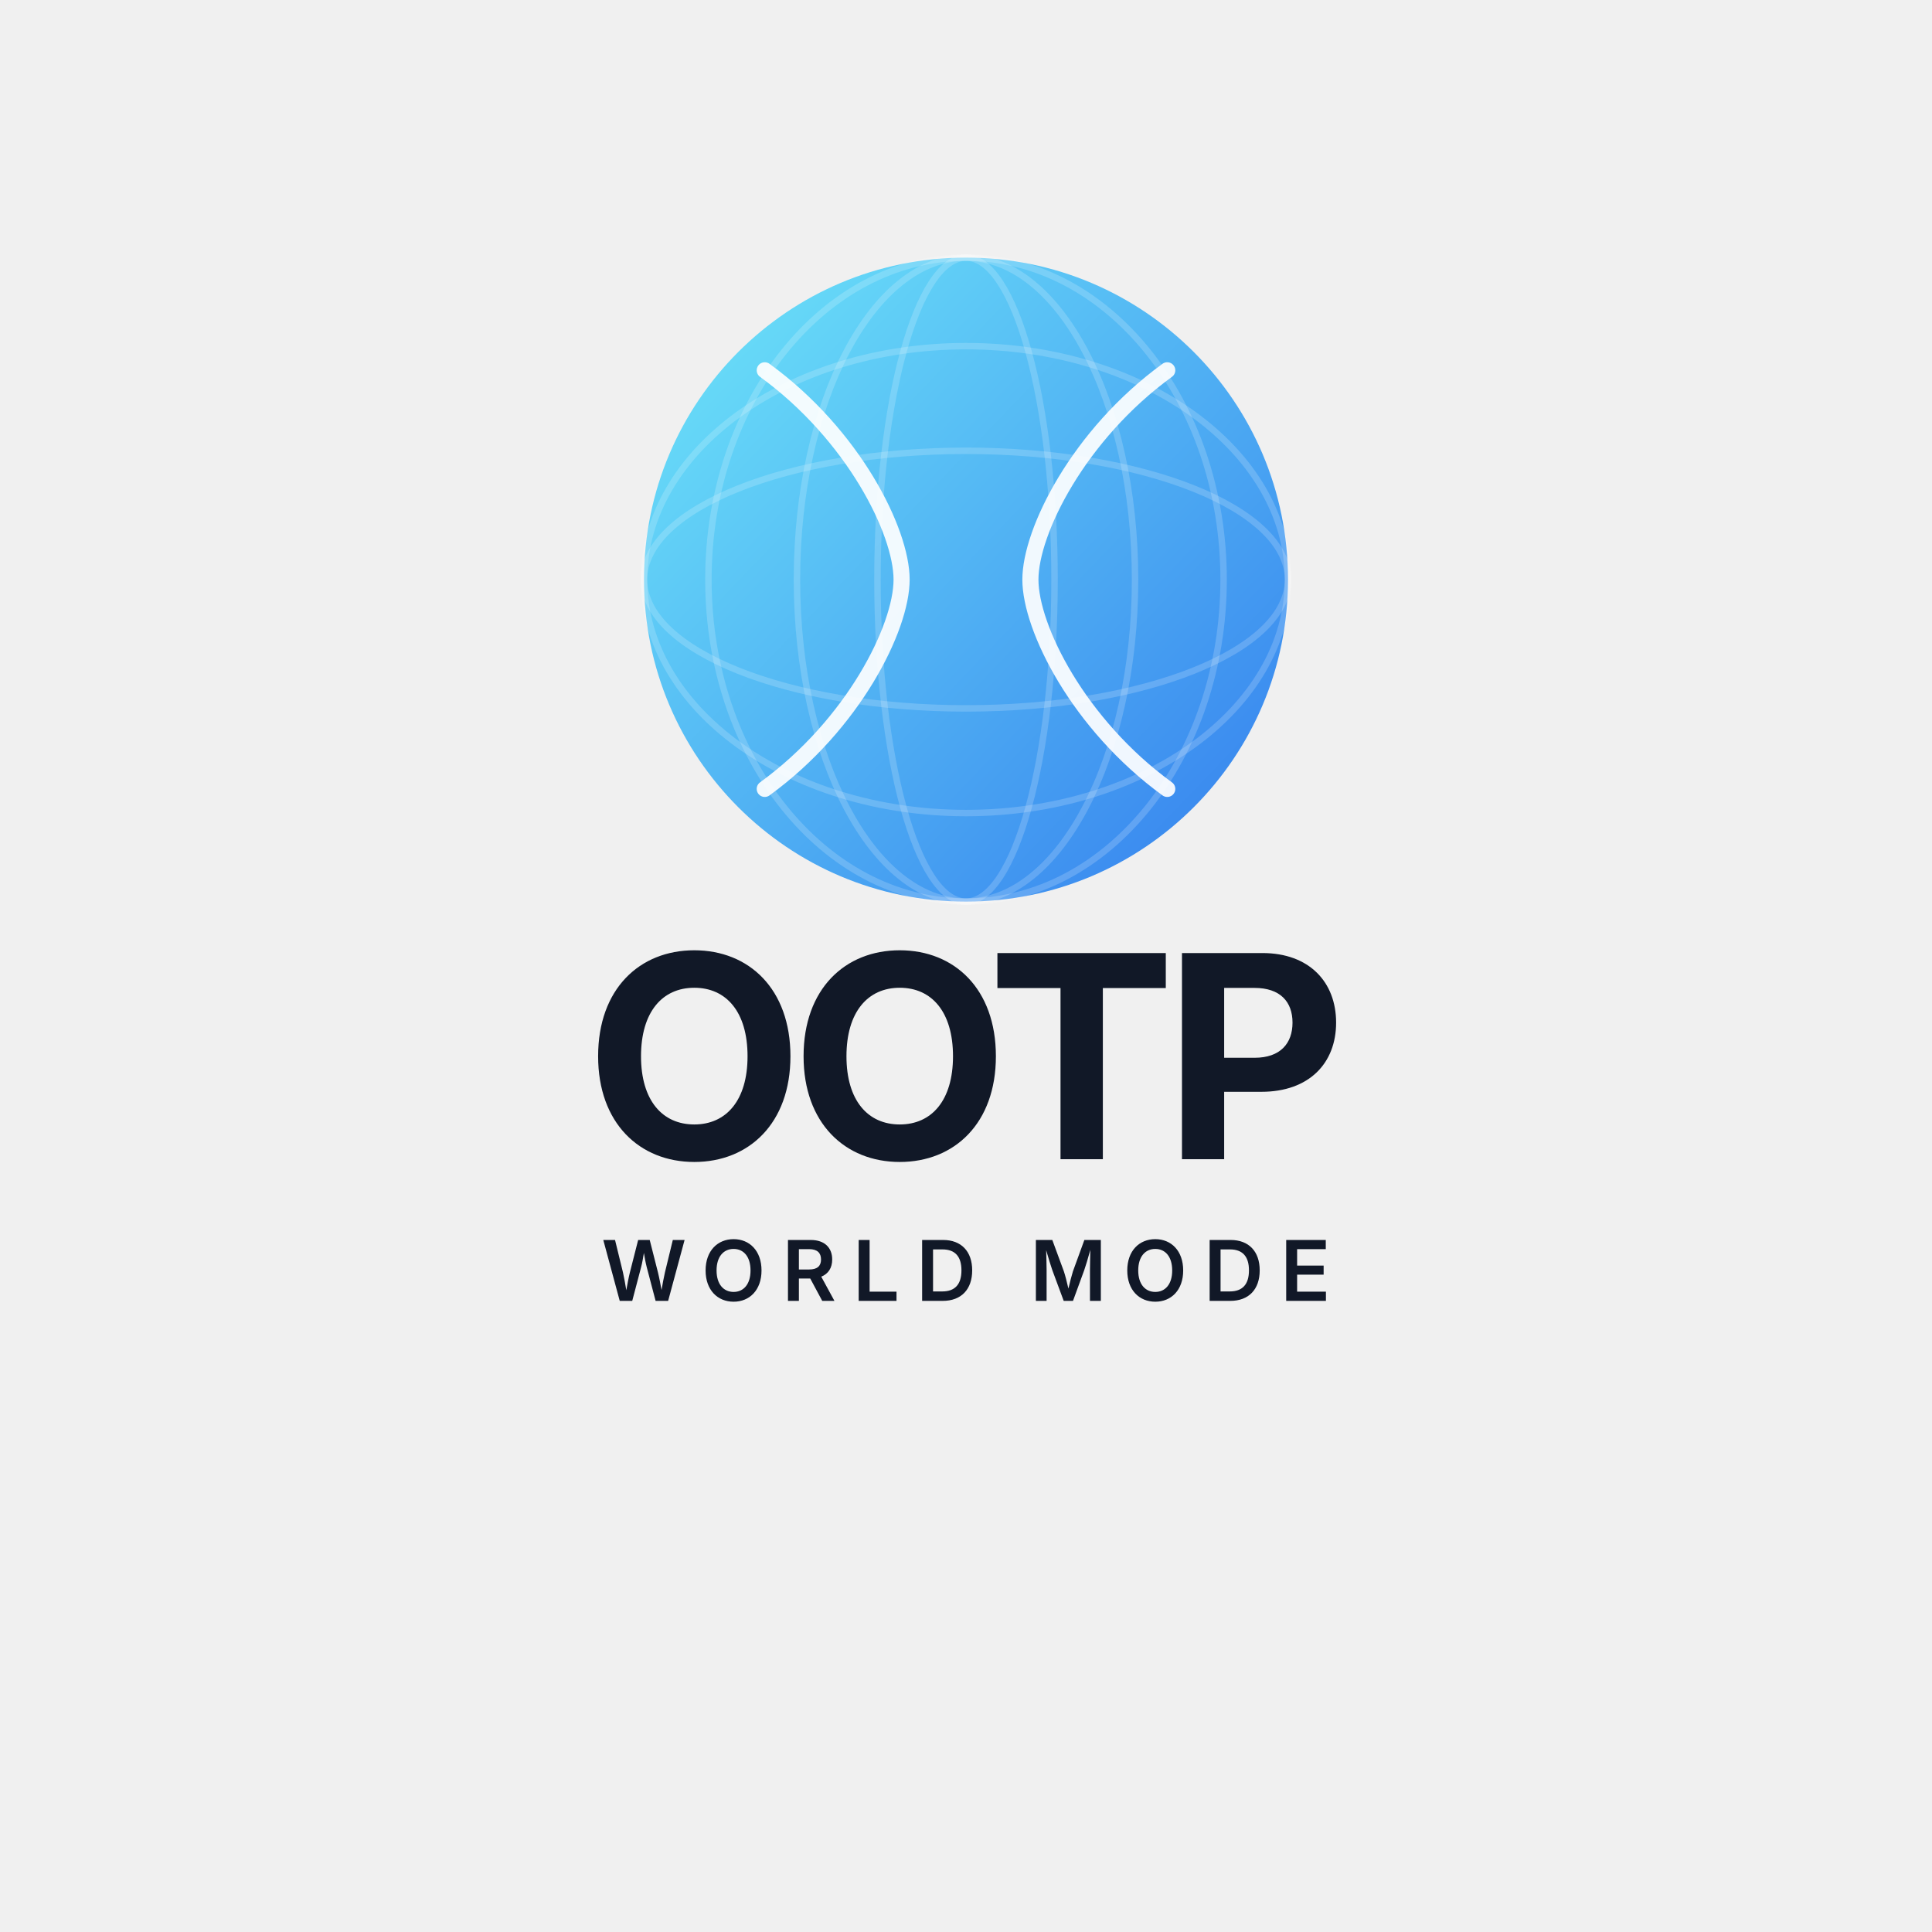
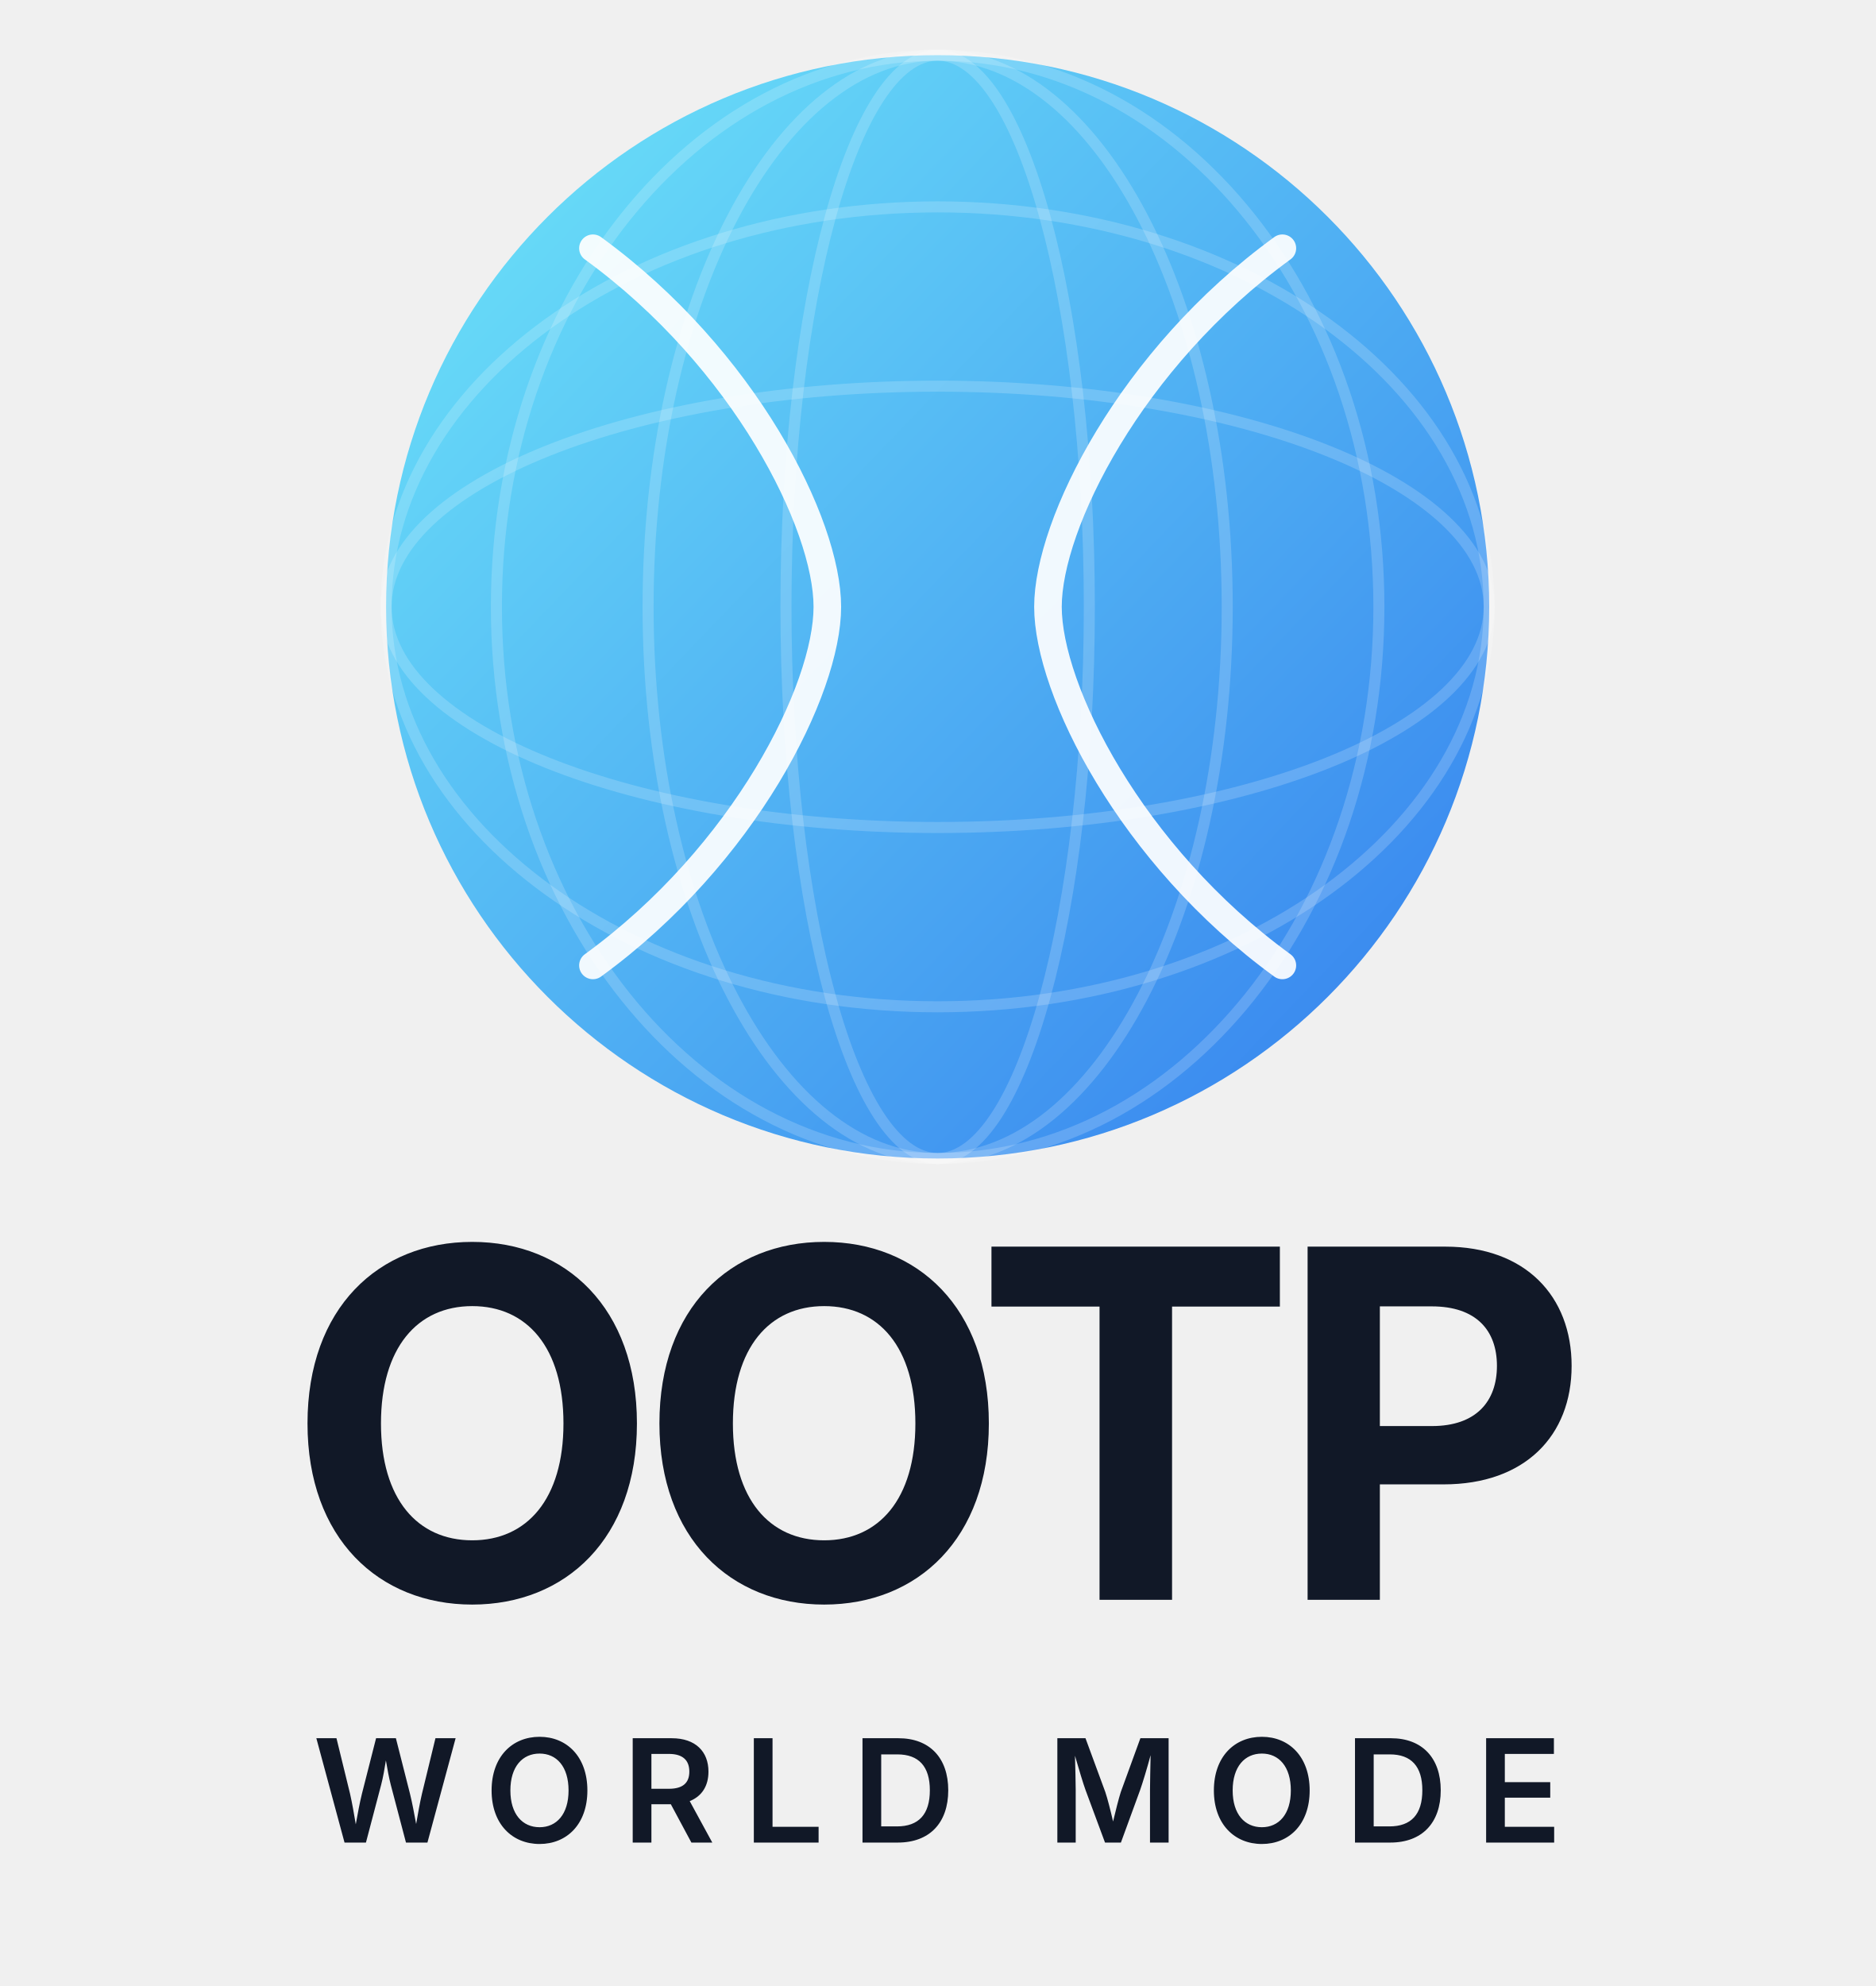
- <svg xmlns="http://www.w3.org/2000/svg" width="1200" height="1200" viewBox="0 0 1200 1200" fill="none">
+ <svg xmlns="http://www.w3.org/2000/svg" width="680" height="720" viewBox="260 140 680 720" fill="none">
  <defs>
    <linearGradient id="globeGrad" x1="350" y1="220" x2="850" y2="700" gradientUnits="userSpaceOnUse">
      <stop offset="0" stop-color="#6EE7F9" />
      <stop offset="1" stop-color="#2563EB" />
    </linearGradient>
-     <linearGradient id="ringGrad" x1="280" y1="190" x2="920" y2="190" gradientUnits="userSpaceOnUse">
-       <stop offset="0" stop-color="#E5E7EB" />
-       <stop offset="1" stop-color="#9CA3AF" />
-     </linearGradient>
-     <clipPath id="topHalfClip">
-       <rect x="0" y="0" width="1200" height="520" />
-     </clipPath>
  </defs>
  <g>
    <circle cx="600" cy="360" r="200" fill="url(#globeGrad)" />
    <ellipse cx="600" cy="360" rx="160" ry="200" stroke="white" stroke-opacity="0.18" stroke-width="4" />
    <ellipse cx="600" cy="360" rx="105" ry="200" stroke="white" stroke-opacity="0.18" stroke-width="4" />
    <ellipse cx="600" cy="360" rx="55" ry="200" stroke="white" stroke-opacity="0.18" stroke-width="4" />
    <ellipse cx="600" cy="360" rx="200" ry="80" stroke="white" stroke-opacity="0.18" stroke-width="4" />
    <ellipse cx="600" cy="360" rx="200" ry="145" stroke="white" stroke-opacity="0.18" stroke-width="4" />
    <path d="M475 230C530 270 560 330 560 360C560 390 530 450 475 490" stroke="white" stroke-width="10" stroke-linecap="round" stroke-opacity="0.92" />
    <path d="M725 230C670 270 640 330 640 360C640 390 670 450 725 490" stroke="white" stroke-width="10" stroke-linecap="round" stroke-opacity="0.92" />
  </g>
  <g fill="#111827">
    <text x="600" y="720" text-anchor="middle" font-family="Inter, SF Pro Display, Arial, sans-serif" font-size="176" font-weight="700" letter-spacing="-8">OOTP</text>
    <text x="600" y="808" text-anchor="middle" font-family="Inter, SF Pro Display, Arial, sans-serif" font-size="52" font-weight="600" letter-spacing="10">WORLD MODE</text>
  </g>
</svg>
